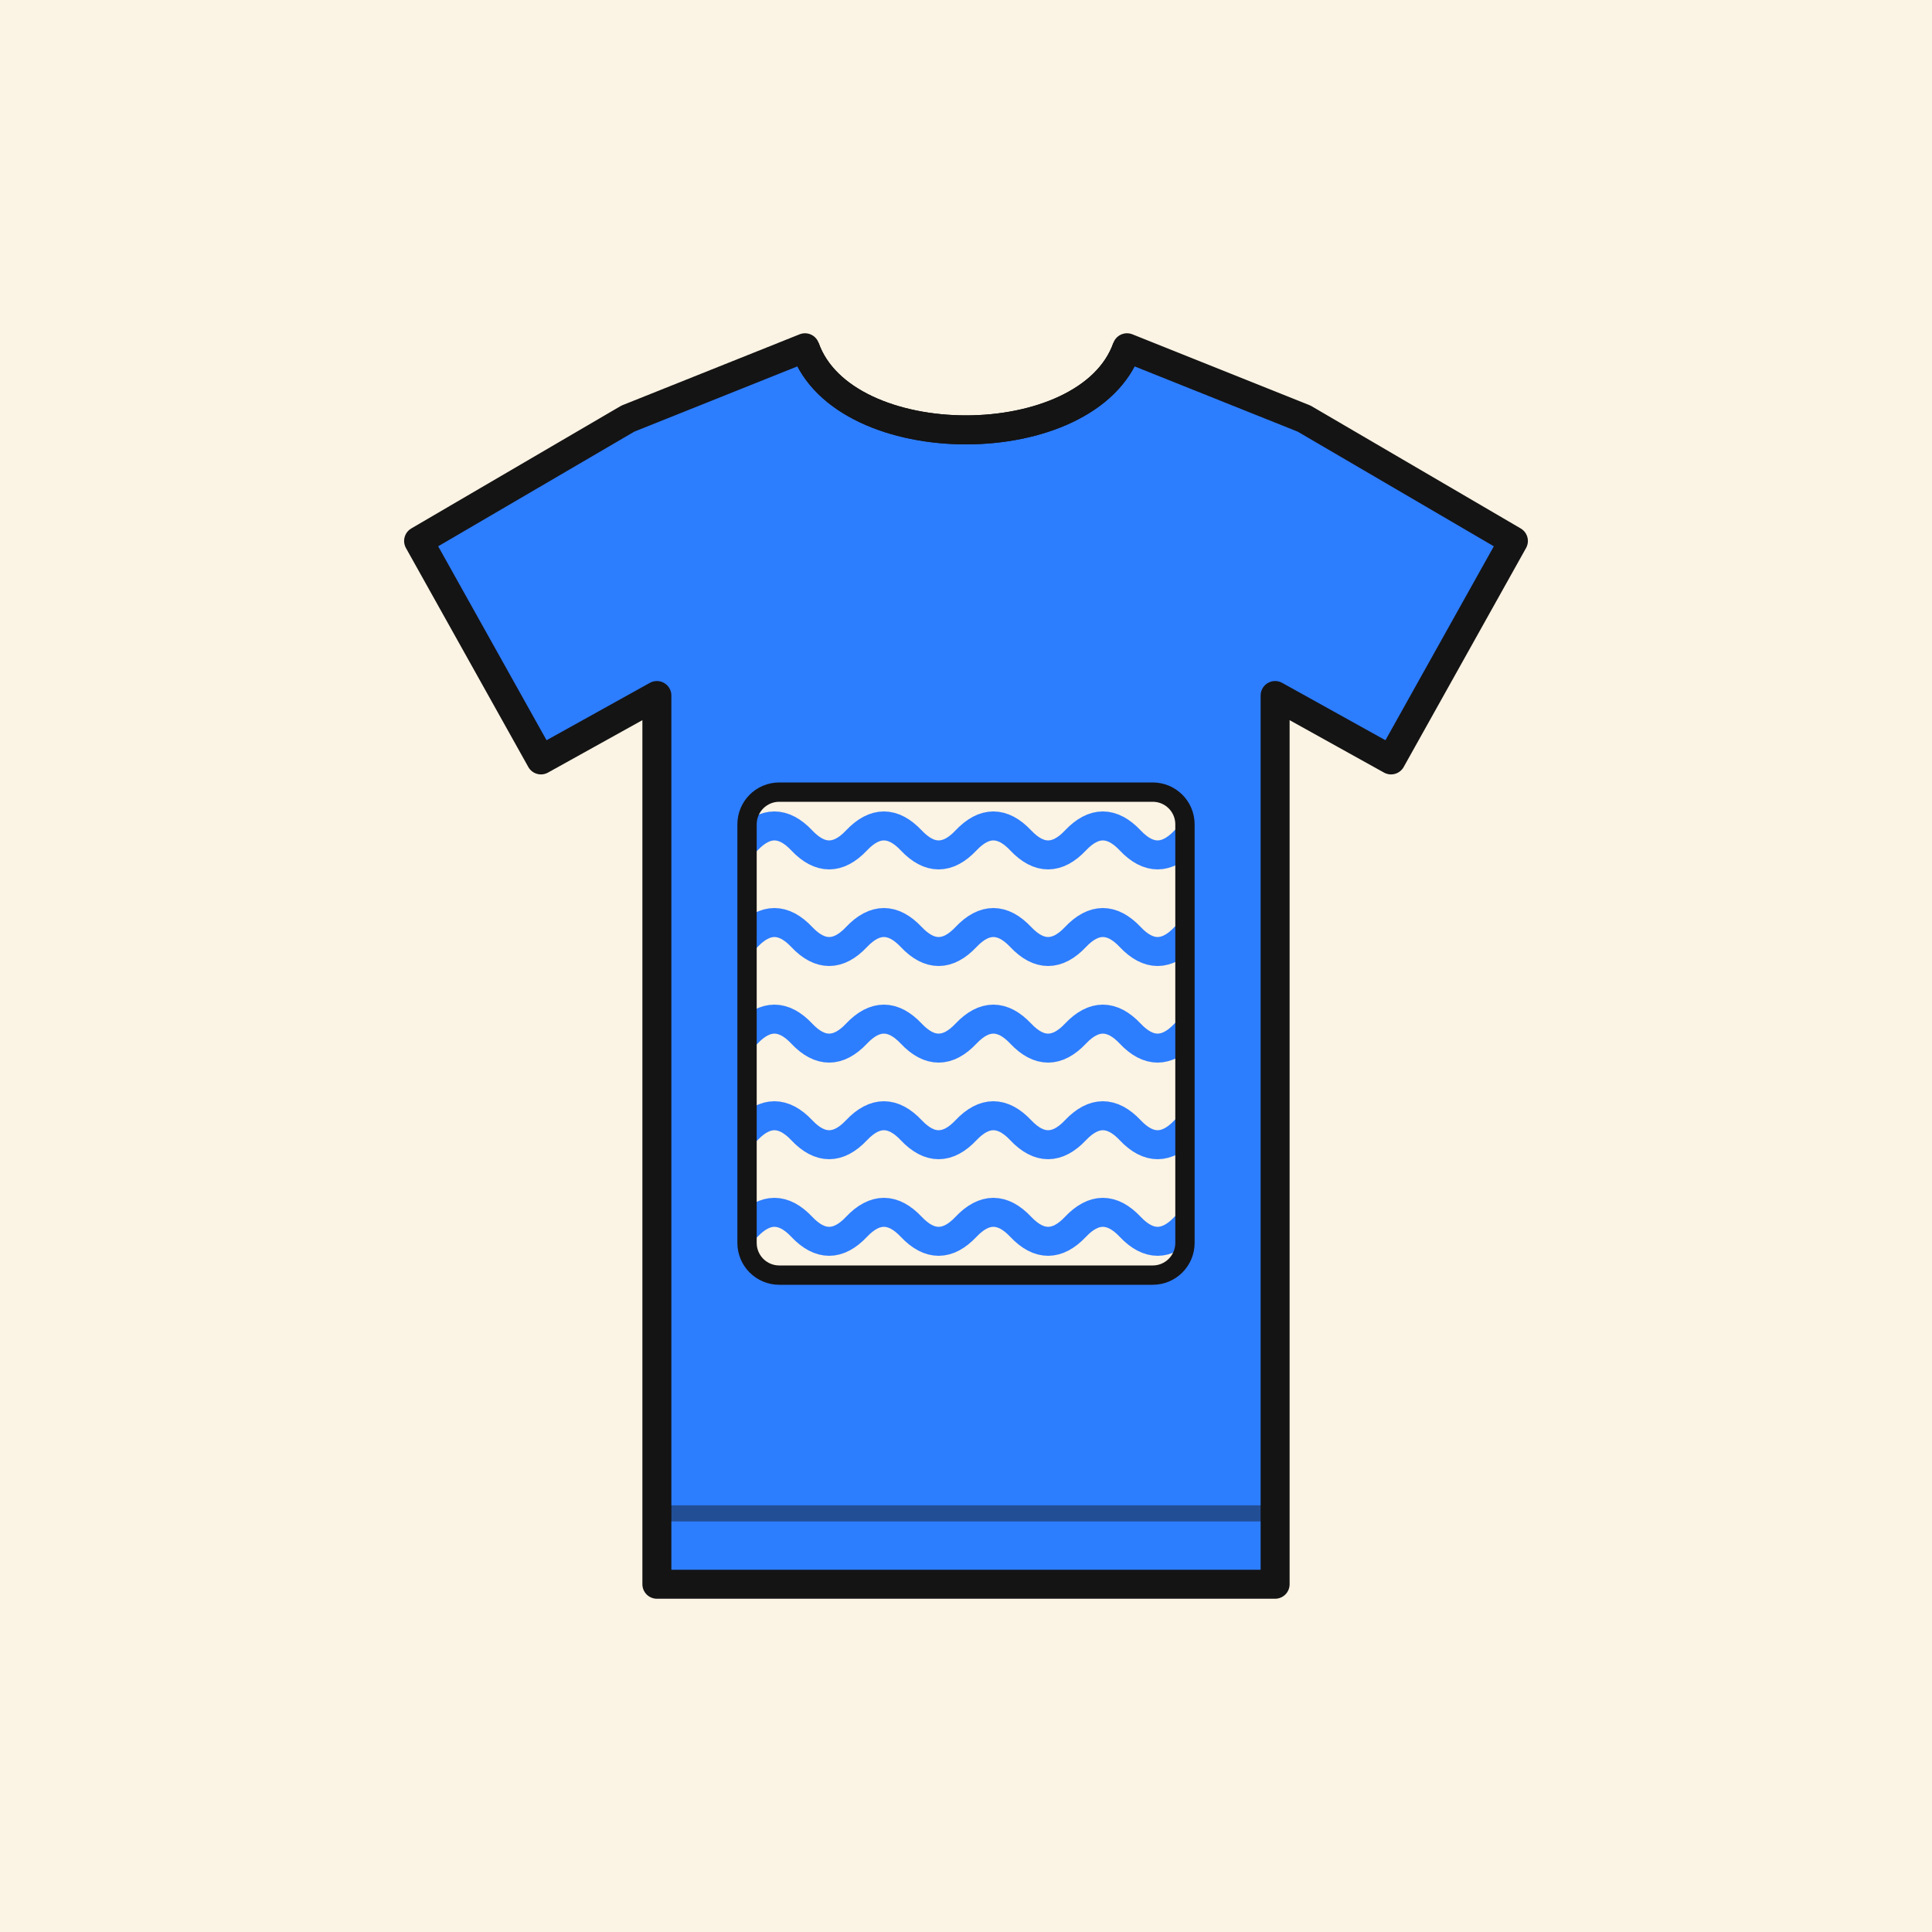
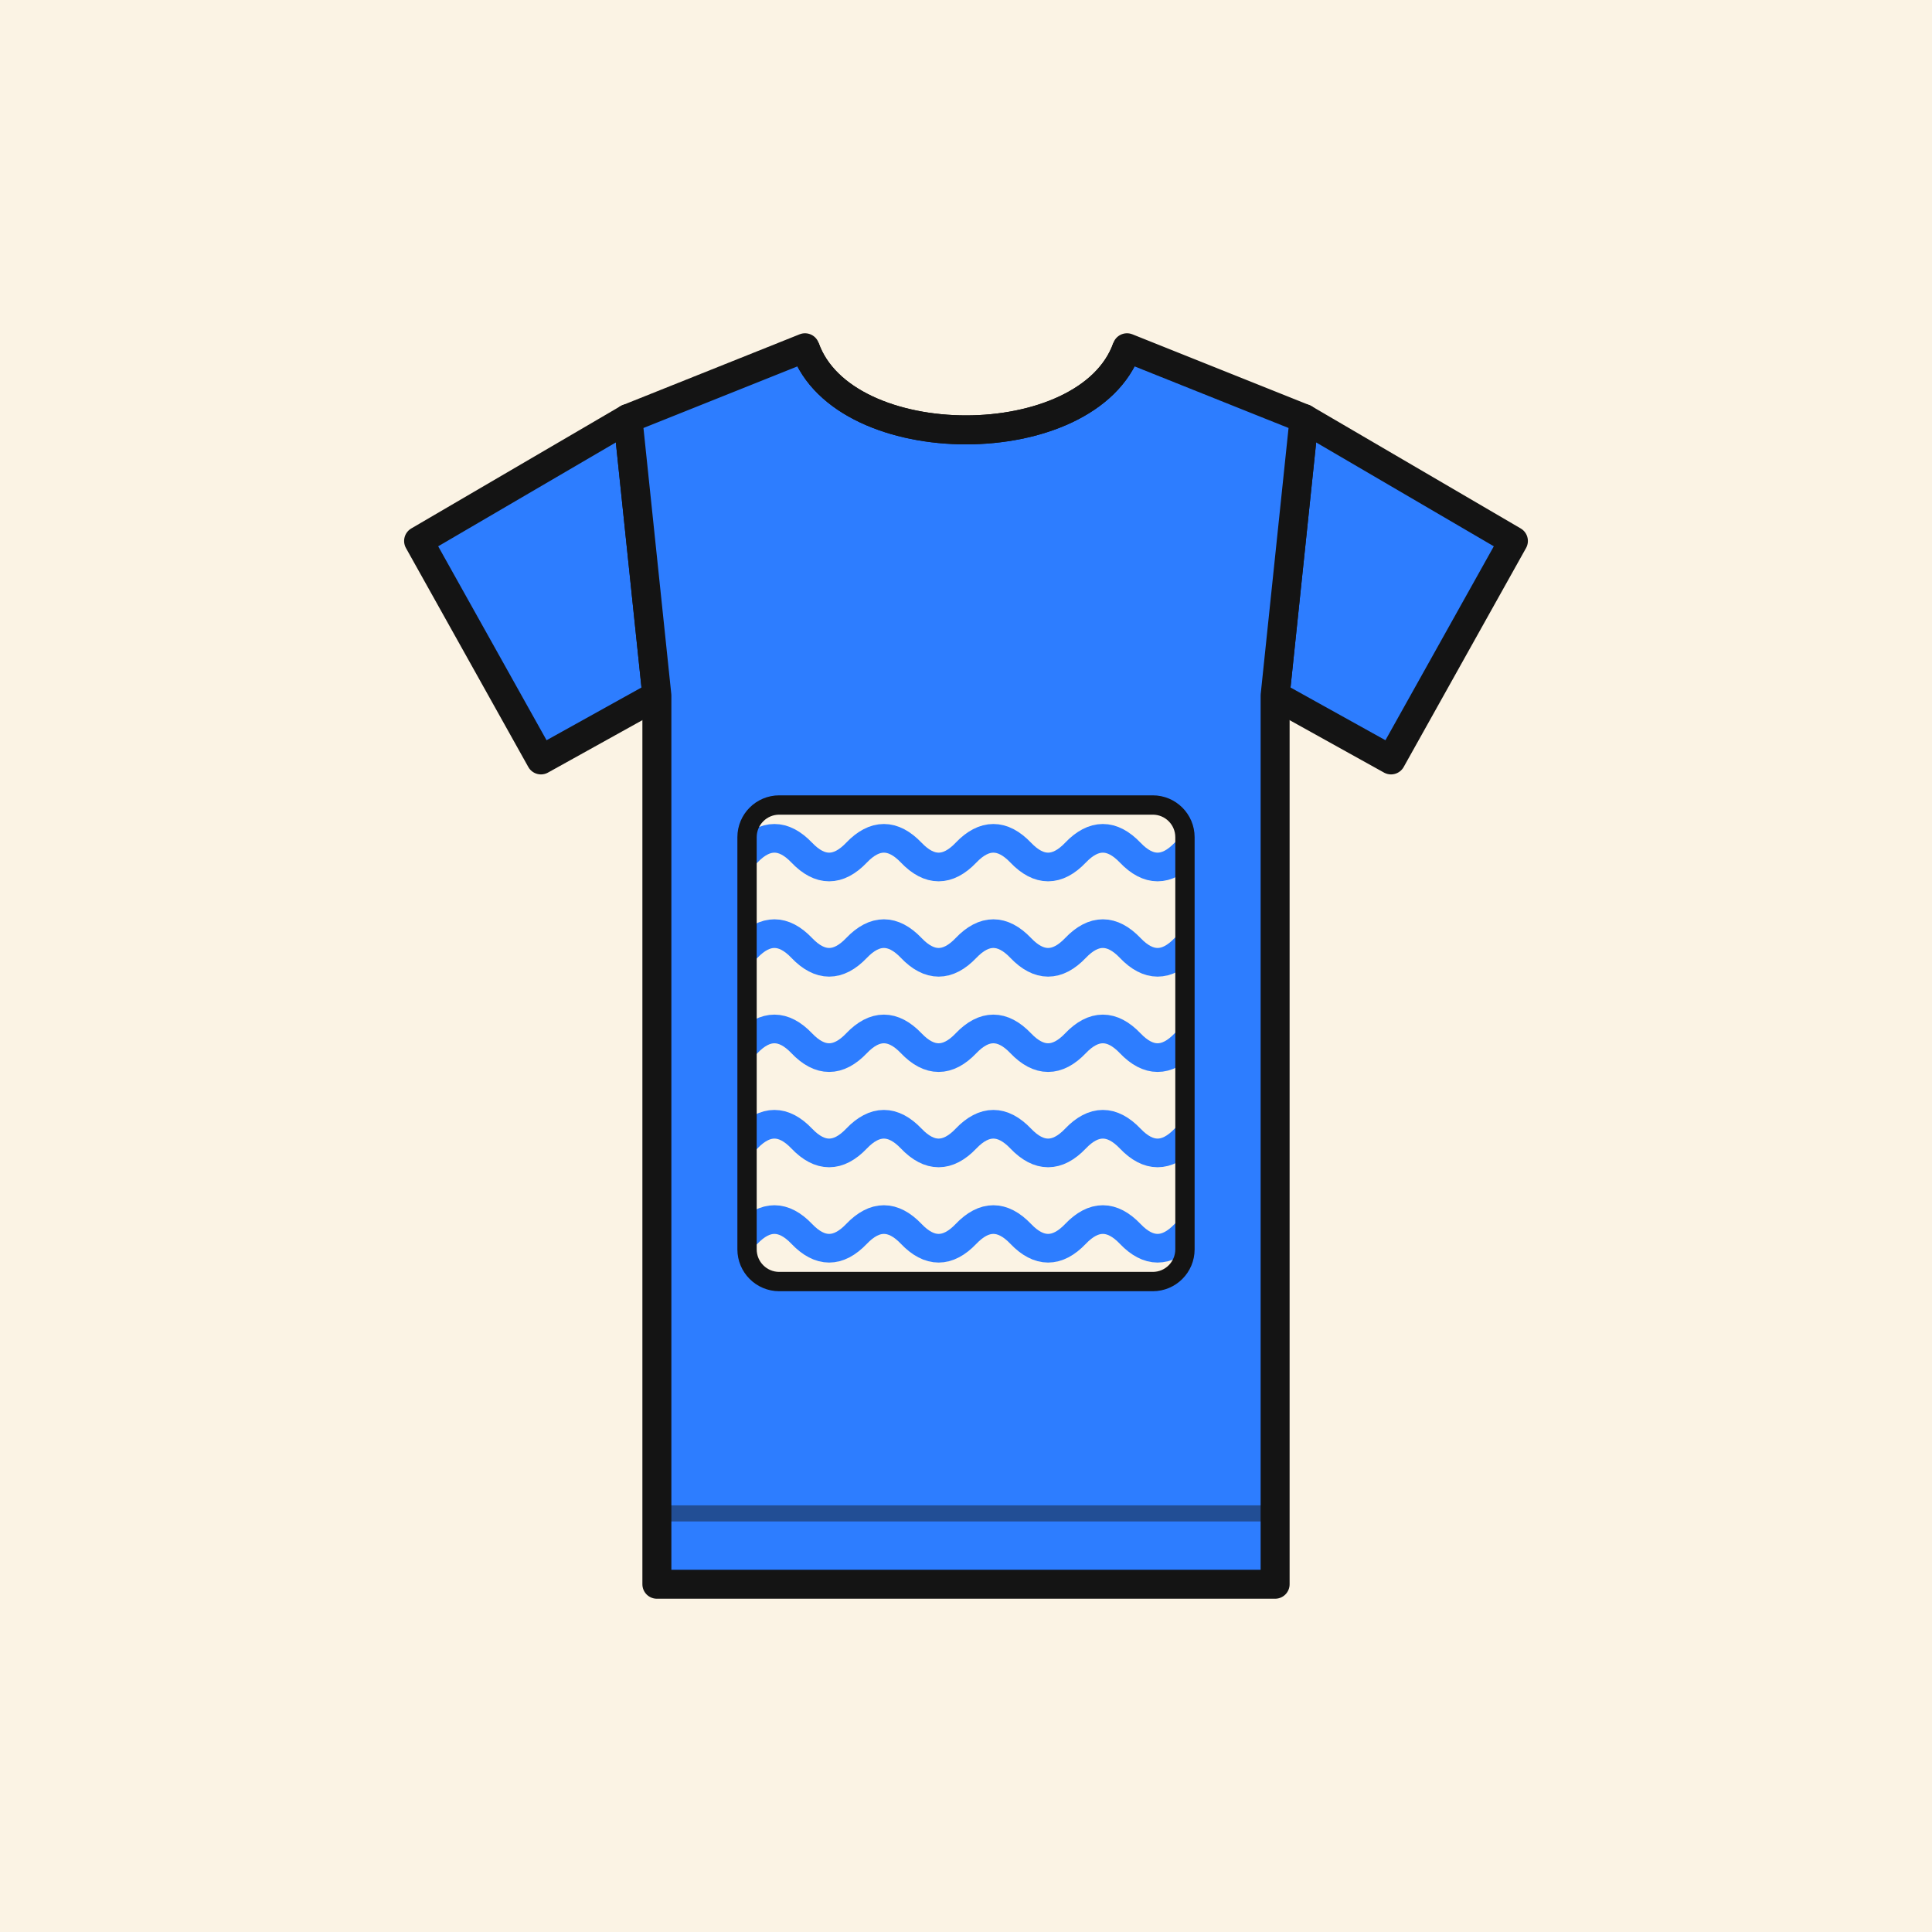
<svg xmlns="http://www.w3.org/2000/svg" viewBox="0 0 600 600" width="600" height="600" role="img">
  <rect width="600" height="600" fill="#FBF3E4" />
  <defs>
    <clipPath id="prtidalblue">
-       <rect x="232" y="246" width="136" height="150" rx="10" />
+       <rect x="232" y="250" width="136" height="148" rx="10" />
    </clipPath>
  </defs>
-   <path d="M 195 130 L 250 108 C 262 142, 338 142, 350 108 L 405 130 L 470 168 L 432 236 L 396 216 L 396 492 L 204 492 L 204 216 L 168 236 L 130 168 Z" fill="#2D7DFF" stroke="#141414" stroke-width="9" stroke-linejoin="round" />
+   <path d="M 405 130 L 470 168 L 432 236 L 396 216 Z" fill="#2D7DFF" stroke="#141414" stroke-width="9" stroke-linejoin="round" />
+   <path d="M 195 130 L 130 168 L 168 236 L 204 216 Z" fill="#2D7DFF" stroke="#141414" stroke-width="9" stroke-linejoin="round" />
+   <path d="M 195 130 L 250 108 C 262 142, 338 142, 350 108 L 405 130 L 396 216 L 396 492 L 204 492 L 204 216 Z" fill="#2D7DFF" stroke="#141414" stroke-width="9" stroke-linejoin="round" />
  <path d="M 250 108 C 262 142, 338 142, 350 108" fill="none" stroke="#141414" stroke-width="9" />
  <g clip-path="url(#prtidalblue)">
-     <rect x="232" y="246" width="136" height="150" fill="#FBF3E4" />
-     <path d="M 232 261.0 Q 240.5 252.0 249.0 261.0 Q 257.5 270.0 266.0 261.0 Q 274.5 252.0 283.0 261.0 Q 291.5 270.0 300.0 261.0 Q 308.5 252.0 317.0 261.0 Q 325.5 270.0 334.0 261.0 Q 342.5 252.0 351.0 261.0 Q 359.5 270.0 368.0 261.0" stroke="#2D7DFF" stroke-width="9.0" fill="none" stroke-linecap="round" />
-     <path d="M 232 291.0 Q 240.5 282.0 249.0 291.0 Q 257.5 300.0 266.0 291.0 Q 274.5 282.0 283.0 291.0 Q 291.5 300.0 300.0 291.0 Q 308.5 282.0 317.0 291.0 Q 325.5 300.0 334.0 291.0 Q 342.5 282.0 351.0 291.0 Q 359.5 300.0 368.0 291.0" stroke="#2D7DFF" stroke-width="9.0" fill="none" stroke-linecap="round" />
-     <path d="M 232 321.0 Q 240.5 312.0 249.0 321.0 Q 257.5 330.0 266.0 321.0 Q 274.5 312.0 283.0 321.0 Q 291.5 330.0 300.0 321.0 Q 308.5 312.0 317.0 321.0 Q 325.5 330.0 334.0 321.0 Q 342.5 312.0 351.0 321.0 Q 359.5 330.0 368.0 321.0" stroke="#2D7DFF" stroke-width="9.0" fill="none" stroke-linecap="round" />
-     <path d="M 232 351.0 Q 240.5 342.0 249.0 351.0 Q 257.5 360.0 266.0 351.0 Q 274.5 342.0 283.0 351.0 Q 291.5 360.0 300.0 351.0 Q 308.5 342.0 317.0 351.0 Q 325.5 360.0 334.0 351.0 Q 342.5 342.0 351.0 351.0 Q 359.5 360.0 368.0 351.0" stroke="#2D7DFF" stroke-width="9.0" fill="none" stroke-linecap="round" />
-     <path d="M 232 381.0 Q 240.5 372.0 249.0 381.0 Q 257.5 390.0 266.0 381.0 Q 274.5 372.0 283.0 381.0 Q 291.5 390.0 300.0 381.0 Q 308.5 372.0 317.0 381.0 Q 325.5 390.0 334.0 381.0 Q 342.5 372.0 351.0 381.0 Q 359.5 390.0 368.0 381.0" stroke="#2D7DFF" stroke-width="9.0" fill="none" stroke-linecap="round" />
+     <rect x="232" y="250" width="136" height="148" fill="#FBF3E4" />
+     <path d="M 232 264.8 Q 240.5 255.9 249.0 264.8 Q 257.5 273.7 266.0 264.8 Q 274.5 255.9 283.0 264.8 Q 291.5 273.7 300.0 264.8 Q 308.5 255.9 317.0 264.8 Q 325.5 273.7 334.0 264.8 Q 342.5 255.9 351.0 264.8 Q 359.5 273.7 368.0 264.8" stroke="#2D7DFF" stroke-width="8.9" fill="none" stroke-linecap="round" />
+     <path d="M 232 294.4 Q 240.5 285.5 249.0 294.4 Q 257.5 303.3 266.0 294.4 Q 274.5 285.5 283.0 294.4 Q 291.5 303.3 300.0 294.4 Q 308.5 285.5 317.0 294.4 Q 325.5 303.3 334.0 294.4 Q 342.5 285.5 351.0 294.4 Q 359.5 303.3 368.0 294.4" stroke="#2D7DFF" stroke-width="8.9" fill="none" stroke-linecap="round" />
+     <path d="M 232 324.0 Q 240.5 315.1 249.0 324.0 Q 257.5 332.9 266.0 324.0 Q 274.5 315.1 283.0 324.0 Q 291.5 332.9 300.0 324.0 Q 308.5 315.1 317.0 324.0 Q 325.5 332.9 334.0 324.0 Q 342.5 315.1 351.0 324.0 Q 359.5 332.9 368.0 324.0" stroke="#2D7DFF" stroke-width="8.9" fill="none" stroke-linecap="round" />
+     <path d="M 232 353.6 Q 240.5 344.7 249.0 353.6 Q 257.5 362.5 266.0 353.6 Q 274.5 344.7 283.0 353.6 Q 291.5 362.5 300.0 353.6 Q 308.5 344.7 317.0 353.6 Q 325.5 362.5 334.0 353.6 Q 342.5 344.7 351.0 353.6 Q 359.5 362.5 368.0 353.6" stroke="#2D7DFF" stroke-width="8.9" fill="none" stroke-linecap="round" />
+     <path d="M 232 383.2 Q 240.5 374.3 249.0 383.2 Q 257.5 392.1 266.0 383.2 Q 274.5 374.3 283.0 383.2 Q 291.5 392.1 300.0 383.2 Q 308.5 374.3 317.0 383.2 Q 325.5 392.1 334.0 383.2 Q 342.5 374.3 351.0 383.2 Q 359.5 392.1 368.0 383.2" stroke="#2D7DFF" stroke-width="8.9" fill="none" stroke-linecap="round" />
  </g>
-   <rect x="232" y="246" width="136" height="150" rx="10" fill="none" stroke="#141414" stroke-width="6" />
+   <rect x="232" y="250" width="136" height="148" rx="10" fill="none" stroke="#141414" stroke-width="6" />
  <path d="M 204 470 L 396 470" stroke="#141414" stroke-width="5" opacity=".45" />
</svg>
